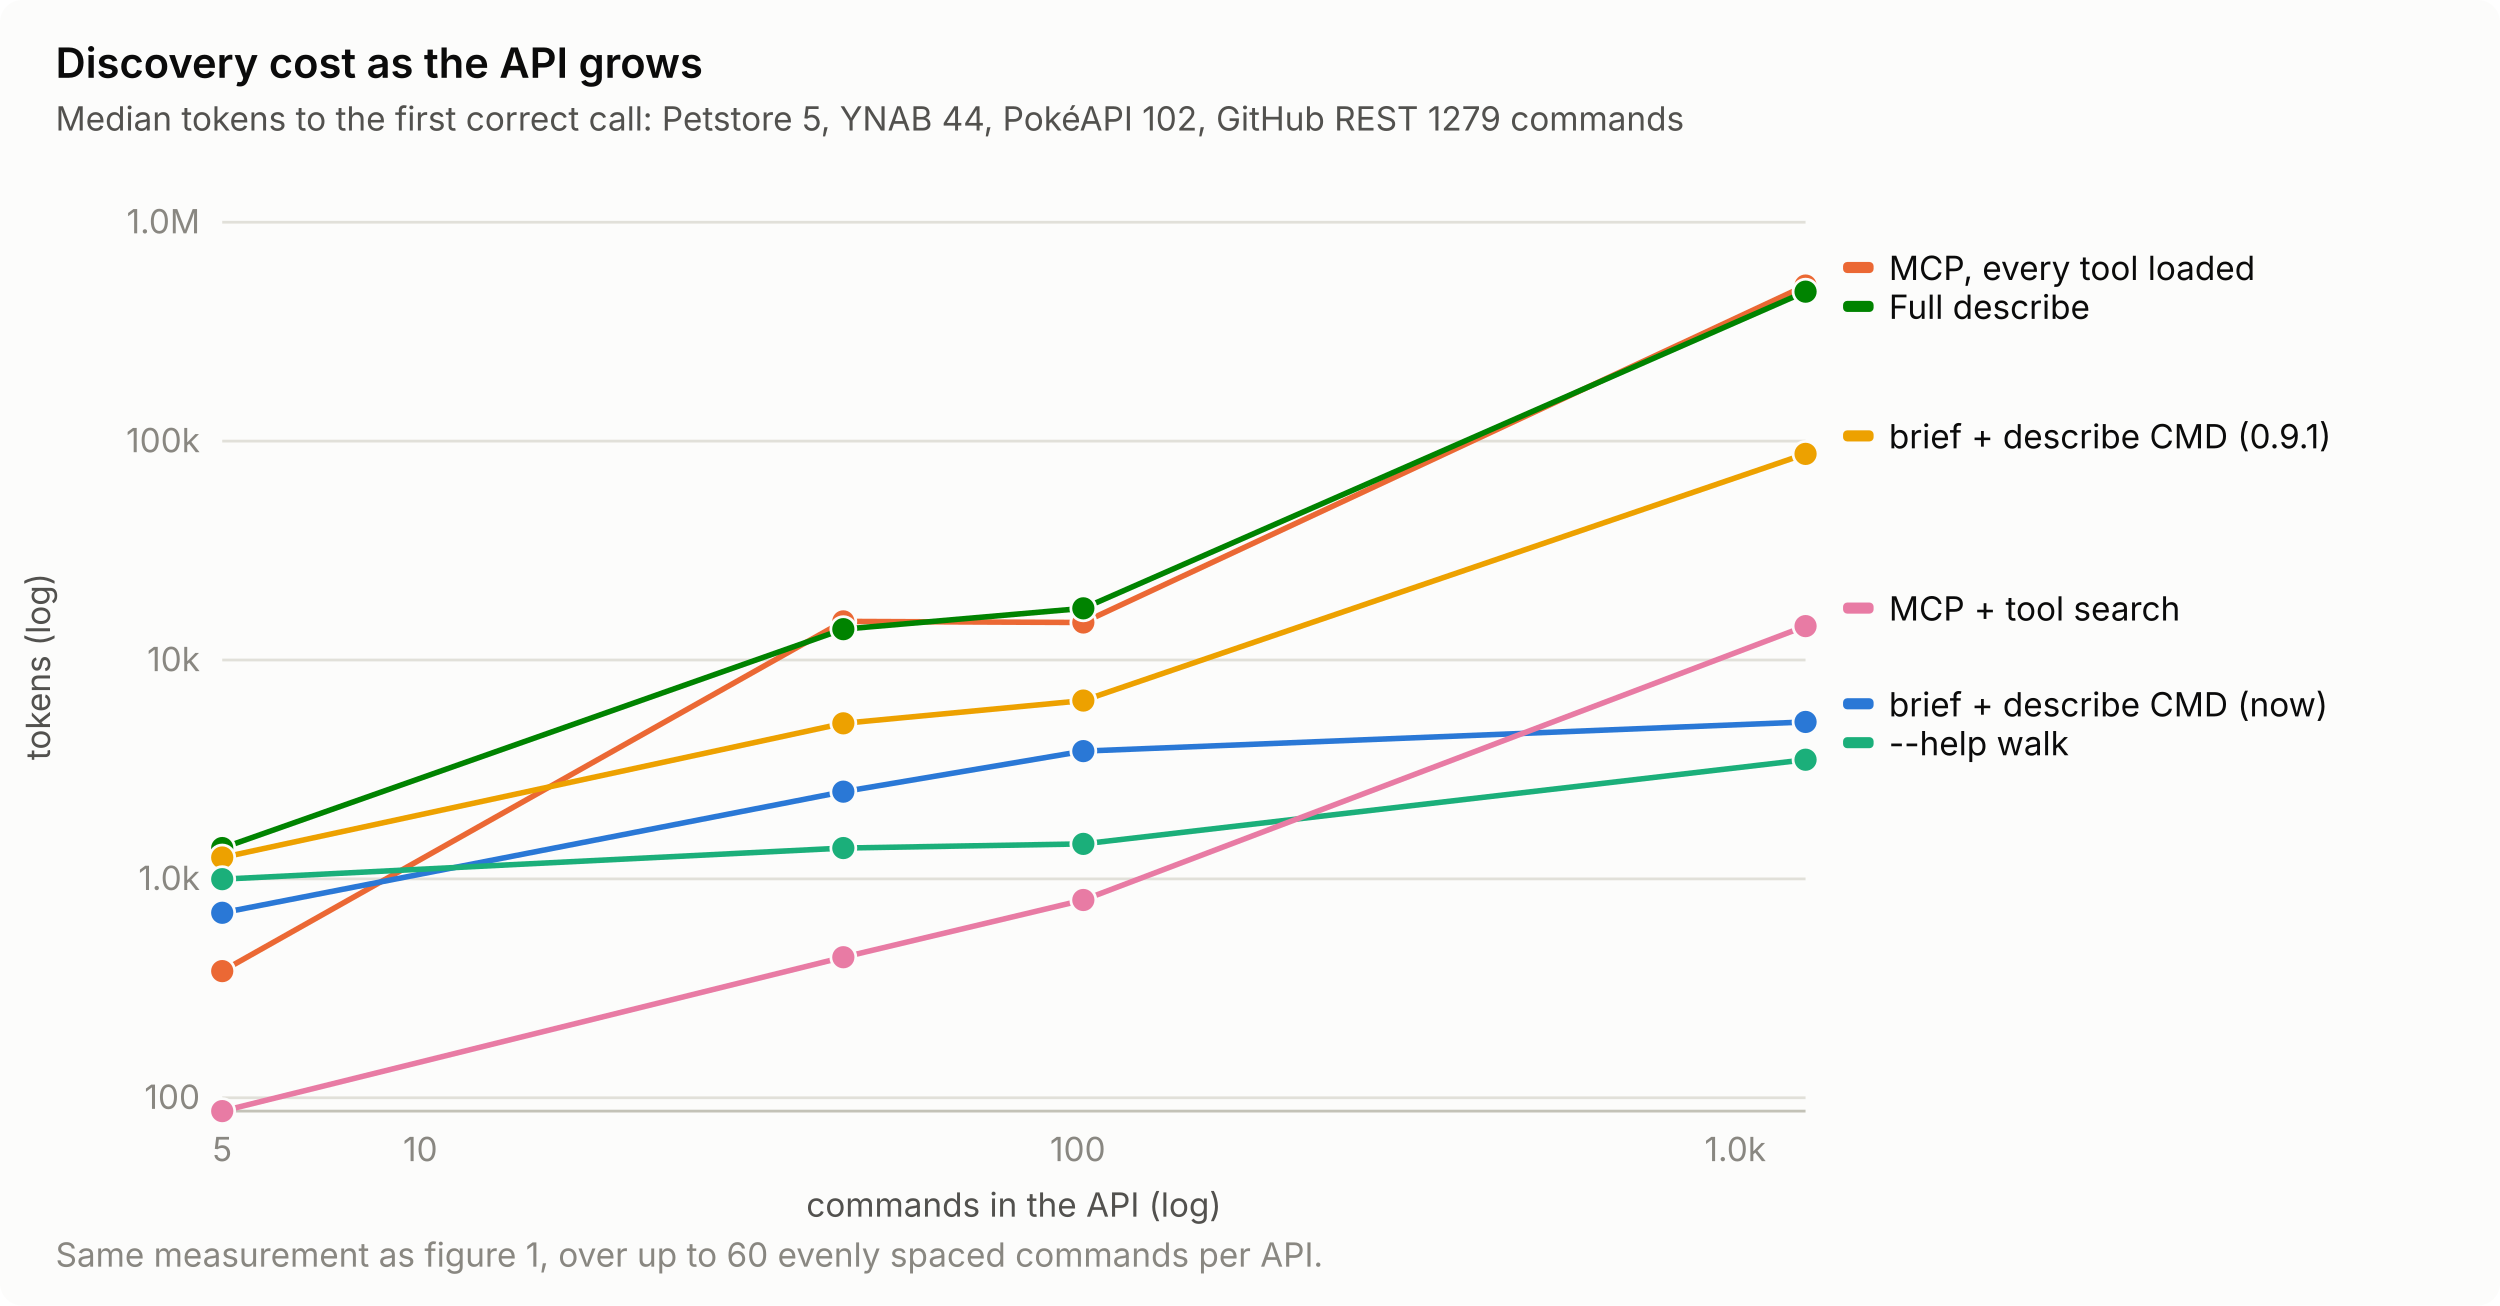
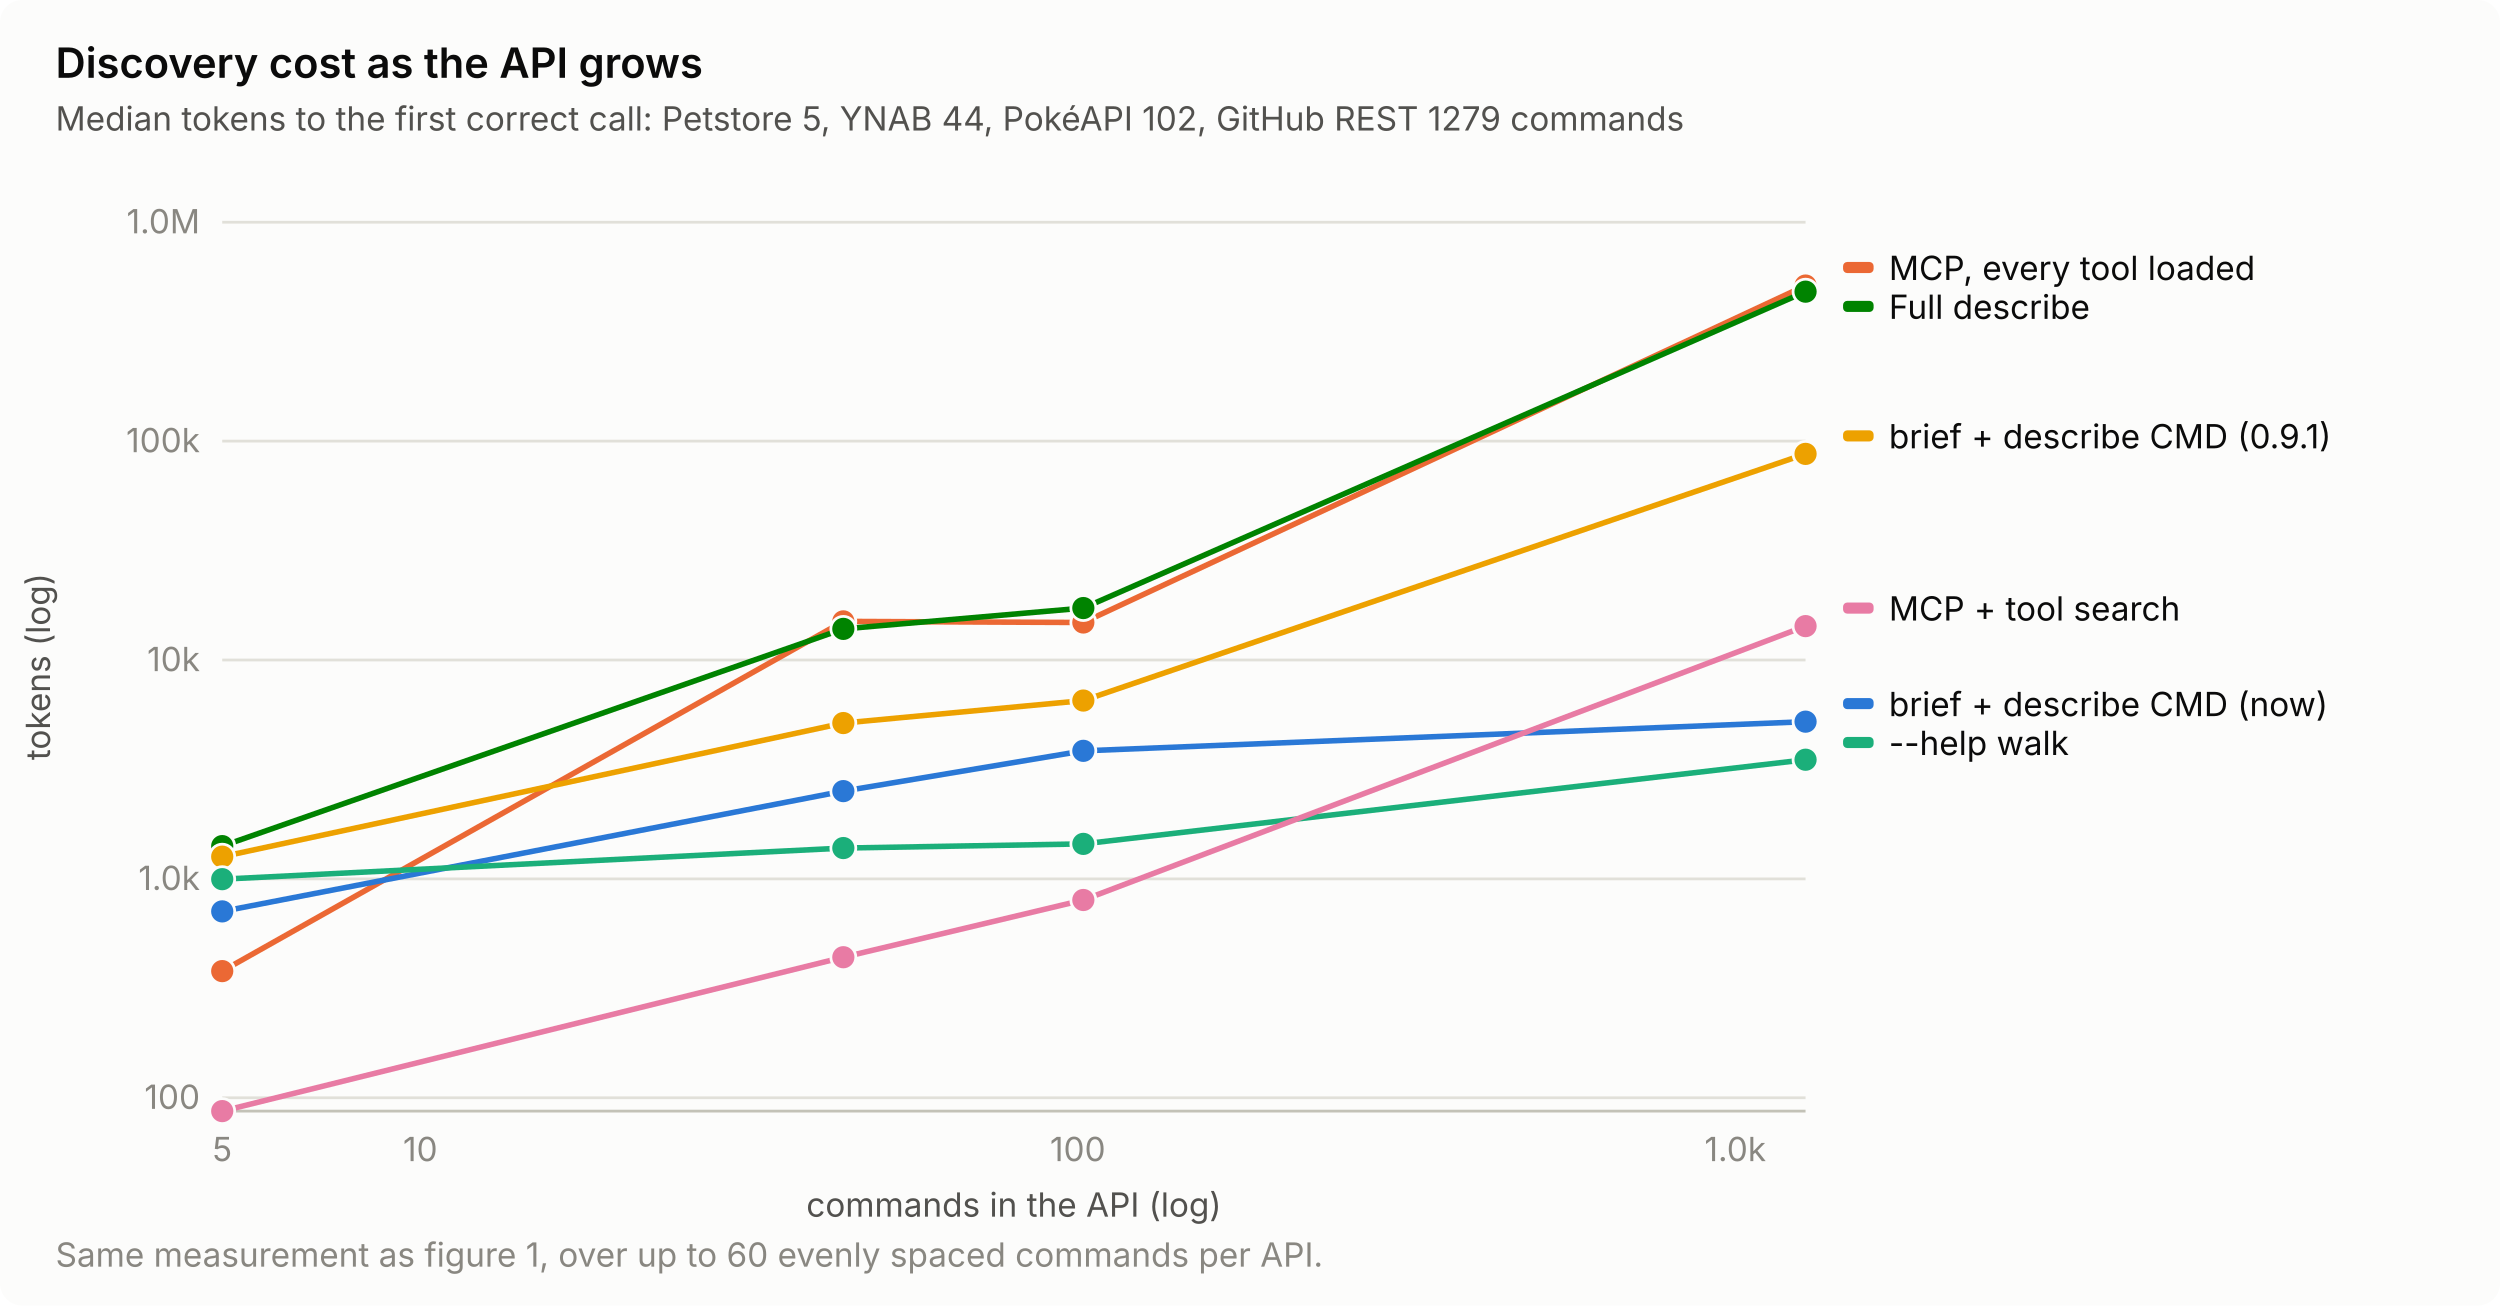
<svg xmlns="http://www.w3.org/2000/svg" viewBox="0 0 900 470" width="900" height="470" role="img" aria-label="Discovery cost as the API grows">
  <style>
  .surface { fill: #fcfcfb; }
  .t1 { fill: #0b0b0b; } .t2 { fill: #52514e; } .t3 { fill: #898781; }
  .grid { stroke: #e1e0d9; stroke-width: 1; } .axis { stroke: #c3c2b7; stroke-width: 1; }
  .s1 { fill: #2a78d6; stroke: #2a78d6; } .s2 { fill: #eb6834; stroke: #eb6834; }
  .s3 { fill: #1baf7a; stroke: #1baf7a; } .s4 { fill: #eda100; stroke: #eda100; }
  .s5 { fill: #e87ba4; stroke: #e87ba4; } .s6 { fill: #008300; stroke: #008300; }
  .s7 { fill: #6250d6; stroke: #6250d6; }
  .ring { stroke: #fcfcfb; }
  text { font-family: system-ui, -apple-system, "Segoe UI", sans-serif; font-size: 12px; }
  .title { font-size: 15px; font-weight: 600; } .num { font-variant-numeric: tabular-nums; }
  @media (prefers-color-scheme: dark) {
    .surface { fill: #1a1a19; }
    .t1 { fill: #f0efec; } .t2 { fill: #c3c2b7; } .t3 { fill: #898781; }
    .grid { stroke: #2c2c2a; } .axis { stroke: #383835; }
    .s1 { fill: #3987e5; stroke: #3987e5; } .s2 { fill: #d95926; stroke: #d95926; }
    .s3 { fill: #199e70; stroke: #199e70; } .s4 { fill: #c98500; stroke: #c98500; }
    .s5 { fill: #d55181; stroke: #d55181; } .s6 { fill: #0ca30c; stroke: #0ca30c; }
    .s7 { fill: #9085e9; stroke: #9085e9; }
    .ring { stroke: #1a1a19; }
  }
</style>
  <rect class="surface" x="0" y="0" width="900" height="470" rx="8" />
  <text class="title t1" x="20" y="28">Discovery cost as the API grows</text>
  <text class="t2" x="20" y="47">Median tokens to the first correct call: Petstore 5, YNAB 44, PokéAPI 102, GitHub REST 1279 commands</text>
  <line class="grid" x1="80" y1="395.2" x2="650" y2="395.2" />
  <text class="t3 num" x="72.0" y="399.2" text-anchor="end">100</text>
  <line class="grid" x1="80" y1="316.4" x2="650" y2="316.4" />
  <text class="t3 num" x="72.0" y="320.4" text-anchor="end">1.0k</text>
  <line class="grid" x1="80" y1="237.6" x2="650" y2="237.6" />
  <text class="t3 num" x="72.0" y="241.6" text-anchor="end">10k</text>
  <line class="grid" x1="80" y1="158.8" x2="650" y2="158.8" />
  <text class="t3 num" x="72.0" y="162.8" text-anchor="end">100k</text>
  <line class="grid" x1="80" y1="80.0" x2="650" y2="80.0" />
  <text class="t3 num" x="72.0" y="84.0" text-anchor="end">1.0M</text>
  <text class="t3 num" x="80.0" y="418.0" text-anchor="middle">5</text>
  <text class="t3 num" x="151.3" y="418.0" text-anchor="middle">10</text>
  <text class="t3 num" x="388.0" y="418.0" text-anchor="middle">100</text>
  <text class="t3 num" x="624.7" y="418.0" text-anchor="middle">1.0k</text>
  <line class="axis" x1="80" y1="400" x2="650" y2="400" />
  <text class="t2" x="365.0" y="438.0" text-anchor="middle">commands in the API (log)</text>
  <text class="t2" x="18.0" y="240.0" text-anchor="middle" transform="rotate(-90 18 240)">tokens (log)</text>
  <path class="s2" d="M80.0,349.6 L303.6,223.7 L390.0,224.1 L650.0,102.8" fill="none" stroke-width="2" style="fill:none" />
  <circle class="s2 ring" cx="80.0" cy="349.6" r="4" style="stroke-width:2;paint-order:stroke" />
  <circle class="s2 ring" cx="303.6" cy="223.7" r="4" style="stroke-width:2;paint-order:stroke" />
  <circle class="s2 ring" cx="390.0" cy="224.1" r="4" style="stroke-width:2;paint-order:stroke" />
  <circle class="s2 ring" cx="650.0" cy="102.8" r="4" style="stroke-width:2;paint-order:stroke" />
-   <path class="s6" d="M80.0,305.3 L303.6,226.5 L390.0,219.0 L650.0,105.0" fill="none" stroke-width="2" style="fill:none" />
-   <circle class="s6 ring" cx="80.0" cy="305.3" r="4" style="stroke-width:2;paint-order:stroke" />
-   <circle class="s6 ring" cx="303.6" cy="226.5" r="4" style="stroke-width:2;paint-order:stroke" />
-   <circle class="s6 ring" cx="390.0" cy="219.0" r="4" style="stroke-width:2;paint-order:stroke" />
+   <path class="s6" d="M80.0,304.6 L303.6,226.4 L390.0,218.9 L650.0,105.0" fill="none" stroke-width="2" style="fill:none" />
+   <circle class="s6 ring" cx="80.0" cy="304.6" r="4" style="stroke-width:2;paint-order:stroke" />
+   <circle class="s6 ring" cx="303.6" cy="226.4" r="4" style="stroke-width:2;paint-order:stroke" />
+   <circle class="s6 ring" cx="390.0" cy="218.9" r="4" style="stroke-width:2;paint-order:stroke" />
  <circle class="s6 ring" cx="650.0" cy="105.0" r="4" style="stroke-width:2;paint-order:stroke" />
-   <path class="s4" d="M80.0,308.7 L303.6,260.4 L390.0,252.2 L650.0,163.4" fill="none" stroke-width="2" style="fill:none" />
-   <circle class="s4 ring" cx="80.0" cy="308.7" r="4" style="stroke-width:2;paint-order:stroke" />
-   <circle class="s4 ring" cx="303.6" cy="260.4" r="4" style="stroke-width:2;paint-order:stroke" />
+   <path class="s4" d="M80.0,308.4 L303.6,260.3 L390.0,252.2 L650.0,163.4" fill="none" stroke-width="2" style="fill:none" />
+   <circle class="s4 ring" cx="80.0" cy="308.4" r="4" style="stroke-width:2;paint-order:stroke" />
+   <circle class="s4 ring" cx="303.6" cy="260.3" r="4" style="stroke-width:2;paint-order:stroke" />
  <circle class="s4 ring" cx="390.0" cy="252.2" r="4" style="stroke-width:2;paint-order:stroke" />
  <circle class="s4 ring" cx="650.0" cy="163.4" r="4" style="stroke-width:2;paint-order:stroke" />
-   <path class="s1" d="M80.0,328.6 L303.6,285.0 L390.0,270.4 L650.0,259.9" fill="none" stroke-width="2" style="fill:none" />
-   <circle class="s1 ring" cx="80.0" cy="328.6" r="4" style="stroke-width:2;paint-order:stroke" />
-   <circle class="s1 ring" cx="303.6" cy="285.0" r="4" style="stroke-width:2;paint-order:stroke" />
-   <circle class="s1 ring" cx="390.0" cy="270.4" r="4" style="stroke-width:2;paint-order:stroke" />
-   <circle class="s1 ring" cx="650.0" cy="259.9" r="4" style="stroke-width:2;paint-order:stroke" />
+   <path class="s1" d="M80.0,328.1 L303.6,284.8 L390.0,270.3 L650.0,259.8" fill="none" stroke-width="2" style="fill:none" />
+   <circle class="s1 ring" cx="80.0" cy="328.1" r="4" style="stroke-width:2;paint-order:stroke" />
+   <circle class="s1 ring" cx="303.6" cy="284.8" r="4" style="stroke-width:2;paint-order:stroke" />
+   <circle class="s1 ring" cx="390.0" cy="270.3" r="4" style="stroke-width:2;paint-order:stroke" />
+   <circle class="s1 ring" cx="650.0" cy="259.8" r="4" style="stroke-width:2;paint-order:stroke" />
  <path class="s3" d="M80.0,316.5 L303.6,305.3 L390.0,303.8 L650.0,273.5" fill="none" stroke-width="2" style="fill:none" />
  <circle class="s3 ring" cx="80.0" cy="316.5" r="4" style="stroke-width:2;paint-order:stroke" />
  <circle class="s3 ring" cx="303.6" cy="305.3" r="4" style="stroke-width:2;paint-order:stroke" />
  <circle class="s3 ring" cx="390.0" cy="303.8" r="4" style="stroke-width:2;paint-order:stroke" />
  <circle class="s3 ring" cx="650.0" cy="273.5" r="4" style="stroke-width:2;paint-order:stroke" />
  <path class="s5" d="M80.0,400.0 L303.6,344.6 L390.0,324.0 L650.0,225.4" fill="none" stroke-width="2" style="fill:none" />
  <circle class="s5 ring" cx="80.0" cy="400.0" r="4" style="stroke-width:2;paint-order:stroke" />
  <circle class="s5 ring" cx="303.6" cy="344.6" r="4" style="stroke-width:2;paint-order:stroke" />
  <circle class="s5 ring" cx="390.0" cy="324.0" r="4" style="stroke-width:2;paint-order:stroke" />
  <circle class="s5 ring" cx="650.0" cy="225.4" r="4" style="stroke-width:2;paint-order:stroke" />
  <rect class="s2" x="664" y="94.806" width="10" height="3" rx="1" />
  <text class="t1" x="680.0" y="100.8" text-anchor="start">MCP, every tool loaded</text>
  <rect class="s6" x="664" y="108.806" width="10" height="3" rx="1" />
  <text class="t1" x="680.0" y="114.8" text-anchor="start">Full describe</text>
-   <rect class="s4" x="664" y="155.423" width="10" height="3" rx="1" />
+   <rect class="s4" x="664" y="155.42" width="10" height="3" rx="1" />
  <text class="t1" x="680.0" y="161.4" text-anchor="start">brief + describe CMD (0.9.1)</text>
  <rect class="s5" x="664" y="217.411" width="10" height="3" rx="1" />
  <text class="t1" x="680.0" y="223.4" text-anchor="start">MCP + tool search</text>
-   <rect class="s1" x="664" y="251.863" width="10" height="3" rx="1" />
-   <text class="t1" x="680.0" y="257.9" text-anchor="start">brief + describe CMD (now)</text>
-   <rect class="s3" x="664" y="265.863" width="10" height="3" rx="1" />
-   <text class="t1" x="680.0" y="271.9" text-anchor="start">--help walk</text>
+   <rect class="s1" x="664" y="251.798" width="10" height="3" rx="1" />
+   <text class="t1" x="680.0" y="257.8" text-anchor="start">brief + describe CMD (now)</text>
+   <rect class="s3" x="664" y="265.798" width="10" height="3" rx="1" />
+   <text class="t1" x="680.0" y="271.8" text-anchor="start">--help walk</text>
  <text class="t3" x="20.0" y="456.0" text-anchor="start">Same measurement as figure 1, over up to 60 evenly spaced commands per API.</text>
</svg>
